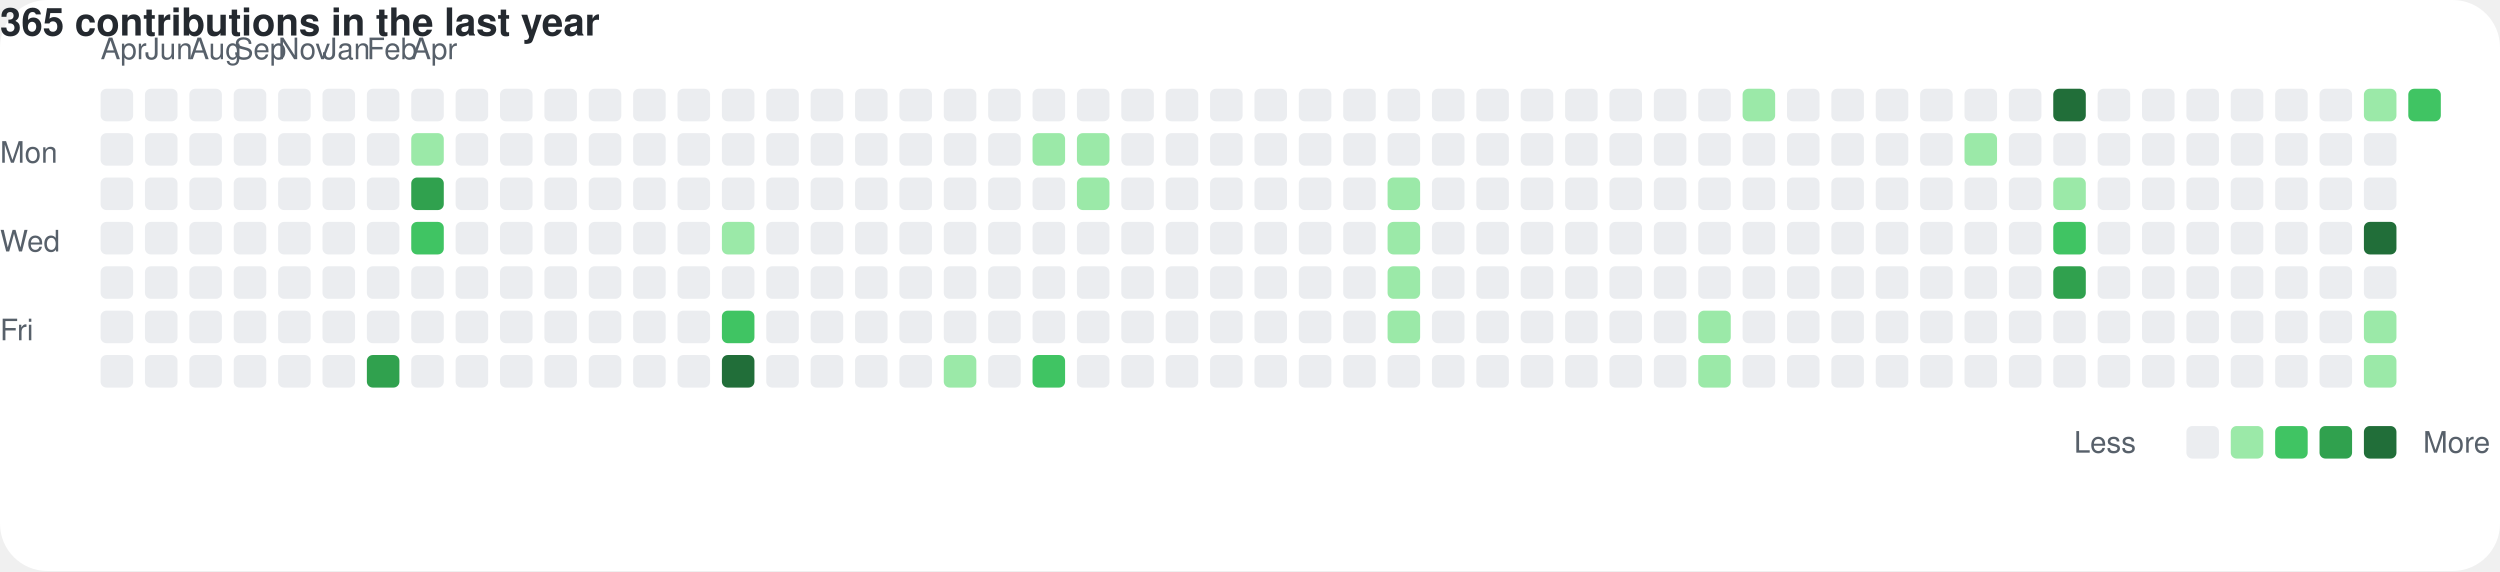
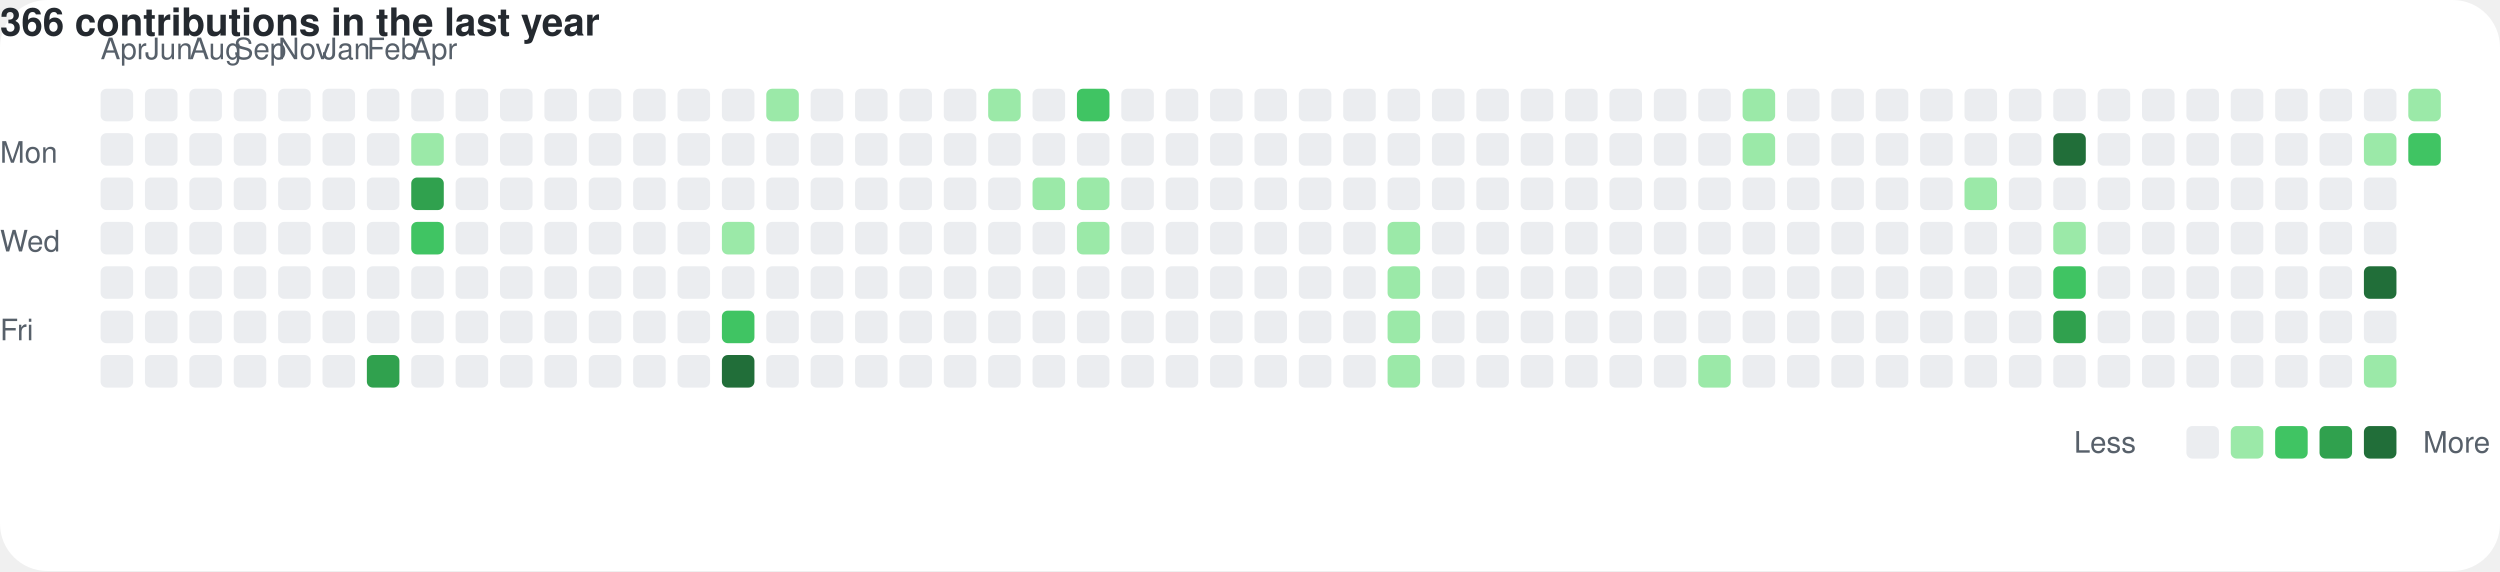
<svg xmlns="http://www.w3.org/2000/svg" width="845" height="193" viewBox="0 0 845 193" role="img" aria-label="TobeMagic GitHub contributions heatmap">
  <rect width="845" height="193" rx="16" fill="#ffffff" />
-   <text x="0" y="12" fill="#24292f" font-size="13" font-weight="600" font-family="system-ui, -apple-system, BlinkMacSystemFont, Segoe UI, Helvetica, Arial, sans-serif">365 contributions in the last year</text>
+   <text x="0" y="12" fill="#24292f" font-size="13" font-weight="600" font-family="system-ui, -apple-system, BlinkMacSystemFont, Segoe UI, Helvetica, Arial, sans-serif">366 contributions in the last year</text>
  <text x="34" y="20" fill="#57606a" font-size="10" font-family="system-ui, -apple-system, BlinkMacSystemFont, Segoe UI, Helvetica, Arial, sans-serif">Apr</text>
  <text x="49" y="20" fill="#57606a" font-size="10" font-family="system-ui, -apple-system, BlinkMacSystemFont, Segoe UI, Helvetica, Arial, sans-serif">Jun</text>
  <text x="64" y="20" fill="#57606a" font-size="10" font-family="system-ui, -apple-system, BlinkMacSystemFont, Segoe UI, Helvetica, Arial, sans-serif">Aug</text>
  <text x="79" y="20" fill="#57606a" font-size="10" font-family="system-ui, -apple-system, BlinkMacSystemFont, Segoe UI, Helvetica, Arial, sans-serif">Sep</text>
  <text x="94" y="20" fill="#57606a" font-size="10" font-family="system-ui, -apple-system, BlinkMacSystemFont, Segoe UI, Helvetica, Arial, sans-serif">Nov</text>
  <text x="109" y="20" fill="#57606a" font-size="10" font-family="system-ui, -apple-system, BlinkMacSystemFont, Segoe UI, Helvetica, Arial, sans-serif">Jan</text>
  <text x="124" y="20" fill="#57606a" font-size="10" font-family="system-ui, -apple-system, BlinkMacSystemFont, Segoe UI, Helvetica, Arial, sans-serif">Feb</text>
  <text x="139" y="20" fill="#57606a" font-size="10" font-family="system-ui, -apple-system, BlinkMacSystemFont, Segoe UI, Helvetica, Arial, sans-serif">Apr</text>
  <text x="0" y="55" fill="#57606a" font-size="10" font-family="system-ui, -apple-system, BlinkMacSystemFont, Segoe UI, Helvetica, Arial, sans-serif">Mon</text>
  <text x="0" y="85" fill="#57606a" font-size="10" font-family="system-ui, -apple-system, BlinkMacSystemFont, Segoe UI, Helvetica, Arial, sans-serif">Wed</text>
  <text x="0" y="115" fill="#57606a" font-size="10" font-family="system-ui, -apple-system, BlinkMacSystemFont, Segoe UI, Helvetica, Arial, sans-serif">Fri</text>
  <rect x="34" y="30" width="11" height="11" rx="2" fill="#ebedf0">
  </rect>
  <rect x="34" y="45" width="11" height="11" rx="2" fill="#ebedf0">
  </rect>
  <rect x="34" y="60" width="11" height="11" rx="2" fill="#ebedf0">
  </rect>
  <rect x="34" y="75" width="11" height="11" rx="2" fill="#ebedf0">
  </rect>
  <rect x="34" y="90" width="11" height="11" rx="2" fill="#ebedf0">
  </rect>
  <rect x="34" y="105" width="11" height="11" rx="2" fill="#ebedf0">
  </rect>
  <rect x="34" y="120" width="11" height="11" rx="2" fill="#ebedf0">
  </rect>
  <rect x="49" y="30" width="11" height="11" rx="2" fill="#ebedf0">
  </rect>
  <rect x="49" y="45" width="11" height="11" rx="2" fill="#ebedf0">
  </rect>
  <rect x="49" y="60" width="11" height="11" rx="2" fill="#ebedf0">
  </rect>
  <rect x="49" y="75" width="11" height="11" rx="2" fill="#ebedf0">
  </rect>
  <rect x="49" y="90" width="11" height="11" rx="2" fill="#ebedf0">
  </rect>
  <rect x="49" y="105" width="11" height="11" rx="2" fill="#ebedf0">
  </rect>
  <rect x="49" y="120" width="11" height="11" rx="2" fill="#ebedf0">
  </rect>
  <rect x="64" y="30" width="11" height="11" rx="2" fill="#ebedf0">
  </rect>
  <rect x="64" y="45" width="11" height="11" rx="2" fill="#ebedf0">
  </rect>
  <rect x="64" y="60" width="11" height="11" rx="2" fill="#ebedf0">
  </rect>
  <rect x="64" y="75" width="11" height="11" rx="2" fill="#ebedf0">
  </rect>
  <rect x="64" y="90" width="11" height="11" rx="2" fill="#ebedf0">
  </rect>
  <rect x="64" y="105" width="11" height="11" rx="2" fill="#ebedf0">
  </rect>
  <rect x="64" y="120" width="11" height="11" rx="2" fill="#ebedf0">
  </rect>
  <rect x="79" y="30" width="11" height="11" rx="2" fill="#ebedf0">
  </rect>
  <rect x="79" y="45" width="11" height="11" rx="2" fill="#ebedf0">
  </rect>
  <rect x="79" y="60" width="11" height="11" rx="2" fill="#ebedf0">
  </rect>
  <rect x="79" y="75" width="11" height="11" rx="2" fill="#ebedf0">
  </rect>
  <rect x="79" y="90" width="11" height="11" rx="2" fill="#ebedf0">
  </rect>
  <rect x="79" y="105" width="11" height="11" rx="2" fill="#ebedf0">
  </rect>
  <rect x="79" y="120" width="11" height="11" rx="2" fill="#ebedf0">
  </rect>
  <rect x="94" y="30" width="11" height="11" rx="2" fill="#ebedf0">
  </rect>
  <rect x="94" y="45" width="11" height="11" rx="2" fill="#ebedf0">
  </rect>
  <rect x="94" y="60" width="11" height="11" rx="2" fill="#ebedf0">
  </rect>
  <rect x="94" y="75" width="11" height="11" rx="2" fill="#ebedf0">
  </rect>
  <rect x="94" y="90" width="11" height="11" rx="2" fill="#ebedf0">
  </rect>
  <rect x="94" y="105" width="11" height="11" rx="2" fill="#ebedf0">
  </rect>
  <rect x="94" y="120" width="11" height="11" rx="2" fill="#ebedf0">
  </rect>
  <rect x="109" y="30" width="11" height="11" rx="2" fill="#ebedf0">
  </rect>
  <rect x="109" y="45" width="11" height="11" rx="2" fill="#ebedf0">
  </rect>
  <rect x="109" y="60" width="11" height="11" rx="2" fill="#ebedf0">
  </rect>
  <rect x="109" y="75" width="11" height="11" rx="2" fill="#ebedf0">
  </rect>
  <rect x="109" y="90" width="11" height="11" rx="2" fill="#ebedf0">
  </rect>
  <rect x="109" y="105" width="11" height="11" rx="2" fill="#ebedf0">
  </rect>
  <rect x="109" y="120" width="11" height="11" rx="2" fill="#ebedf0">
  </rect>
  <rect x="124" y="30" width="11" height="11" rx="2" fill="#ebedf0">
  </rect>
  <rect x="124" y="45" width="11" height="11" rx="2" fill="#ebedf0">
  </rect>
  <rect x="124" y="60" width="11" height="11" rx="2" fill="#ebedf0">
  </rect>
  <rect x="124" y="75" width="11" height="11" rx="2" fill="#ebedf0">
  </rect>
  <rect x="124" y="90" width="11" height="11" rx="2" fill="#ebedf0">
  </rect>
  <rect x="124" y="105" width="11" height="11" rx="2" fill="#ebedf0">
  </rect>
  <rect x="124" y="120" width="11" height="11" rx="2" fill="#30a14e">
  </rect>
  <rect x="139" y="30" width="11" height="11" rx="2" fill="#ebedf0">
  </rect>
  <rect x="139" y="45" width="11" height="11" rx="2" fill="#9be9a8">
  </rect>
  <rect x="139" y="60" width="11" height="11" rx="2" fill="#30a14e">
  </rect>
  <rect x="139" y="75" width="11" height="11" rx="2" fill="#40c463">
  </rect>
  <rect x="139" y="90" width="11" height="11" rx="2" fill="#ebedf0">
  </rect>
  <rect x="139" y="105" width="11" height="11" rx="2" fill="#ebedf0">
  </rect>
  <rect x="139" y="120" width="11" height="11" rx="2" fill="#ebedf0">
  </rect>
  <rect x="154" y="30" width="11" height="11" rx="2" fill="#ebedf0">
  </rect>
  <rect x="154" y="45" width="11" height="11" rx="2" fill="#ebedf0">
  </rect>
  <rect x="154" y="60" width="11" height="11" rx="2" fill="#ebedf0">
  </rect>
  <rect x="154" y="75" width="11" height="11" rx="2" fill="#ebedf0">
  </rect>
  <rect x="154" y="90" width="11" height="11" rx="2" fill="#ebedf0">
  </rect>
  <rect x="154" y="105" width="11" height="11" rx="2" fill="#ebedf0">
  </rect>
  <rect x="154" y="120" width="11" height="11" rx="2" fill="#ebedf0">
  </rect>
  <rect x="169" y="30" width="11" height="11" rx="2" fill="#ebedf0">
  </rect>
  <rect x="169" y="45" width="11" height="11" rx="2" fill="#ebedf0">
  </rect>
  <rect x="169" y="60" width="11" height="11" rx="2" fill="#ebedf0">
  </rect>
  <rect x="169" y="75" width="11" height="11" rx="2" fill="#ebedf0">
  </rect>
  <rect x="169" y="90" width="11" height="11" rx="2" fill="#ebedf0">
  </rect>
  <rect x="169" y="105" width="11" height="11" rx="2" fill="#ebedf0">
  </rect>
  <rect x="169" y="120" width="11" height="11" rx="2" fill="#ebedf0">
  </rect>
  <rect x="184" y="30" width="11" height="11" rx="2" fill="#ebedf0">
  </rect>
  <rect x="184" y="45" width="11" height="11" rx="2" fill="#ebedf0">
  </rect>
  <rect x="184" y="60" width="11" height="11" rx="2" fill="#ebedf0">
  </rect>
  <rect x="184" y="75" width="11" height="11" rx="2" fill="#ebedf0">
  </rect>
  <rect x="184" y="90" width="11" height="11" rx="2" fill="#ebedf0">
  </rect>
  <rect x="184" y="105" width="11" height="11" rx="2" fill="#ebedf0">
  </rect>
  <rect x="184" y="120" width="11" height="11" rx="2" fill="#ebedf0">
  </rect>
  <rect x="199" y="30" width="11" height="11" rx="2" fill="#ebedf0">
  </rect>
  <rect x="199" y="45" width="11" height="11" rx="2" fill="#ebedf0">
  </rect>
  <rect x="199" y="60" width="11" height="11" rx="2" fill="#ebedf0">
  </rect>
  <rect x="199" y="75" width="11" height="11" rx="2" fill="#ebedf0">
  </rect>
  <rect x="199" y="90" width="11" height="11" rx="2" fill="#ebedf0">
  </rect>
  <rect x="199" y="105" width="11" height="11" rx="2" fill="#ebedf0">
  </rect>
  <rect x="199" y="120" width="11" height="11" rx="2" fill="#ebedf0">
  </rect>
  <rect x="214" y="30" width="11" height="11" rx="2" fill="#ebedf0">
  </rect>
  <rect x="214" y="45" width="11" height="11" rx="2" fill="#ebedf0">
  </rect>
  <rect x="214" y="60" width="11" height="11" rx="2" fill="#ebedf0">
  </rect>
  <rect x="214" y="75" width="11" height="11" rx="2" fill="#ebedf0">
  </rect>
  <rect x="214" y="90" width="11" height="11" rx="2" fill="#ebedf0">
  </rect>
  <rect x="214" y="105" width="11" height="11" rx="2" fill="#ebedf0">
  </rect>
  <rect x="214" y="120" width="11" height="11" rx="2" fill="#ebedf0">
  </rect>
  <rect x="229" y="30" width="11" height="11" rx="2" fill="#ebedf0">
  </rect>
  <rect x="229" y="45" width="11" height="11" rx="2" fill="#ebedf0">
  </rect>
  <rect x="229" y="60" width="11" height="11" rx="2" fill="#ebedf0">
  </rect>
  <rect x="229" y="75" width="11" height="11" rx="2" fill="#ebedf0">
  </rect>
  <rect x="229" y="90" width="11" height="11" rx="2" fill="#ebedf0">
  </rect>
  <rect x="229" y="105" width="11" height="11" rx="2" fill="#ebedf0">
  </rect>
  <rect x="229" y="120" width="11" height="11" rx="2" fill="#ebedf0">
  </rect>
  <rect x="244" y="30" width="11" height="11" rx="2" fill="#ebedf0">
  </rect>
  <rect x="244" y="45" width="11" height="11" rx="2" fill="#ebedf0">
  </rect>
  <rect x="244" y="60" width="11" height="11" rx="2" fill="#ebedf0">
  </rect>
  <rect x="244" y="75" width="11" height="11" rx="2" fill="#9be9a8">
  </rect>
  <rect x="244" y="90" width="11" height="11" rx="2" fill="#ebedf0">
  </rect>
  <rect x="244" y="105" width="11" height="11" rx="2" fill="#40c463">
  </rect>
  <rect x="244" y="120" width="11" height="11" rx="2" fill="#216e39">
  </rect>
-   <rect x="259" y="30" width="11" height="11" rx="2" fill="#ebedf0">
+   <rect x="259" y="30" width="11" height="11" rx="2" fill="#9be9a8">
  </rect>
  <rect x="259" y="45" width="11" height="11" rx="2" fill="#ebedf0">
  </rect>
  <rect x="259" y="60" width="11" height="11" rx="2" fill="#ebedf0">
  </rect>
  <rect x="259" y="75" width="11" height="11" rx="2" fill="#ebedf0">
  </rect>
  <rect x="259" y="90" width="11" height="11" rx="2" fill="#ebedf0">
  </rect>
  <rect x="259" y="105" width="11" height="11" rx="2" fill="#ebedf0">
  </rect>
  <rect x="259" y="120" width="11" height="11" rx="2" fill="#ebedf0">
  </rect>
  <rect x="274" y="30" width="11" height="11" rx="2" fill="#ebedf0">
  </rect>
  <rect x="274" y="45" width="11" height="11" rx="2" fill="#ebedf0">
  </rect>
  <rect x="274" y="60" width="11" height="11" rx="2" fill="#ebedf0">
  </rect>
  <rect x="274" y="75" width="11" height="11" rx="2" fill="#ebedf0">
  </rect>
  <rect x="274" y="90" width="11" height="11" rx="2" fill="#ebedf0">
  </rect>
  <rect x="274" y="105" width="11" height="11" rx="2" fill="#ebedf0">
  </rect>
  <rect x="274" y="120" width="11" height="11" rx="2" fill="#ebedf0">
  </rect>
  <rect x="289" y="30" width="11" height="11" rx="2" fill="#ebedf0">
  </rect>
  <rect x="289" y="45" width="11" height="11" rx="2" fill="#ebedf0">
  </rect>
  <rect x="289" y="60" width="11" height="11" rx="2" fill="#ebedf0">
  </rect>
  <rect x="289" y="75" width="11" height="11" rx="2" fill="#ebedf0">
  </rect>
  <rect x="289" y="90" width="11" height="11" rx="2" fill="#ebedf0">
  </rect>
  <rect x="289" y="105" width="11" height="11" rx="2" fill="#ebedf0">
  </rect>
  <rect x="289" y="120" width="11" height="11" rx="2" fill="#ebedf0">
  </rect>
  <rect x="304" y="30" width="11" height="11" rx="2" fill="#ebedf0">
  </rect>
  <rect x="304" y="45" width="11" height="11" rx="2" fill="#ebedf0">
  </rect>
  <rect x="304" y="60" width="11" height="11" rx="2" fill="#ebedf0">
  </rect>
  <rect x="304" y="75" width="11" height="11" rx="2" fill="#ebedf0">
  </rect>
  <rect x="304" y="90" width="11" height="11" rx="2" fill="#ebedf0">
  </rect>
  <rect x="304" y="105" width="11" height="11" rx="2" fill="#ebedf0">
  </rect>
  <rect x="304" y="120" width="11" height="11" rx="2" fill="#ebedf0">
  </rect>
  <rect x="319" y="30" width="11" height="11" rx="2" fill="#ebedf0">
  </rect>
  <rect x="319" y="45" width="11" height="11" rx="2" fill="#ebedf0">
  </rect>
  <rect x="319" y="60" width="11" height="11" rx="2" fill="#ebedf0">
  </rect>
  <rect x="319" y="75" width="11" height="11" rx="2" fill="#ebedf0">
  </rect>
  <rect x="319" y="90" width="11" height="11" rx="2" fill="#ebedf0">
  </rect>
  <rect x="319" y="105" width="11" height="11" rx="2" fill="#ebedf0">
  </rect>
-   <rect x="319" y="120" width="11" height="11" rx="2" fill="#9be9a8">
-   </rect>
-   <rect x="334" y="30" width="11" height="11" rx="2" fill="#ebedf0">
+   <rect x="319" y="120" width="11" height="11" rx="2" fill="#ebedf0">
+   </rect>
+   <rect x="334" y="30" width="11" height="11" rx="2" fill="#9be9a8">
  </rect>
  <rect x="334" y="45" width="11" height="11" rx="2" fill="#ebedf0">
  </rect>
  <rect x="334" y="60" width="11" height="11" rx="2" fill="#ebedf0">
  </rect>
  <rect x="334" y="75" width="11" height="11" rx="2" fill="#ebedf0">
  </rect>
  <rect x="334" y="90" width="11" height="11" rx="2" fill="#ebedf0">
  </rect>
  <rect x="334" y="105" width="11" height="11" rx="2" fill="#ebedf0">
  </rect>
  <rect x="334" y="120" width="11" height="11" rx="2" fill="#ebedf0">
  </rect>
  <rect x="349" y="30" width="11" height="11" rx="2" fill="#ebedf0">
  </rect>
-   <rect x="349" y="45" width="11" height="11" rx="2" fill="#9be9a8">
-   </rect>
-   <rect x="349" y="60" width="11" height="11" rx="2" fill="#ebedf0">
+   <rect x="349" y="45" width="11" height="11" rx="2" fill="#ebedf0">
+   </rect>
+   <rect x="349" y="60" width="11" height="11" rx="2" fill="#9be9a8">
  </rect>
  <rect x="349" y="75" width="11" height="11" rx="2" fill="#ebedf0">
  </rect>
  <rect x="349" y="90" width="11" height="11" rx="2" fill="#ebedf0">
  </rect>
  <rect x="349" y="105" width="11" height="11" rx="2" fill="#ebedf0">
  </rect>
-   <rect x="349" y="120" width="11" height="11" rx="2" fill="#40c463">
-   </rect>
-   <rect x="364" y="30" width="11" height="11" rx="2" fill="#ebedf0">
-   </rect>
-   <rect x="364" y="45" width="11" height="11" rx="2" fill="#9be9a8">
+   <rect x="349" y="120" width="11" height="11" rx="2" fill="#ebedf0">
+   </rect>
+   <rect x="364" y="30" width="11" height="11" rx="2" fill="#40c463">
+   </rect>
+   <rect x="364" y="45" width="11" height="11" rx="2" fill="#ebedf0">
  </rect>
  <rect x="364" y="60" width="11" height="11" rx="2" fill="#9be9a8">
  </rect>
-   <rect x="364" y="75" width="11" height="11" rx="2" fill="#ebedf0">
+   <rect x="364" y="75" width="11" height="11" rx="2" fill="#9be9a8">
  </rect>
  <rect x="364" y="90" width="11" height="11" rx="2" fill="#ebedf0">
  </rect>
  <rect x="364" y="105" width="11" height="11" rx="2" fill="#ebedf0">
  </rect>
  <rect x="364" y="120" width="11" height="11" rx="2" fill="#ebedf0">
  </rect>
  <rect x="379" y="30" width="11" height="11" rx="2" fill="#ebedf0">
  </rect>
  <rect x="379" y="45" width="11" height="11" rx="2" fill="#ebedf0">
  </rect>
  <rect x="379" y="60" width="11" height="11" rx="2" fill="#ebedf0">
  </rect>
  <rect x="379" y="75" width="11" height="11" rx="2" fill="#ebedf0">
  </rect>
  <rect x="379" y="90" width="11" height="11" rx="2" fill="#ebedf0">
  </rect>
  <rect x="379" y="105" width="11" height="11" rx="2" fill="#ebedf0">
  </rect>
  <rect x="379" y="120" width="11" height="11" rx="2" fill="#ebedf0">
  </rect>
  <rect x="394" y="30" width="11" height="11" rx="2" fill="#ebedf0">
  </rect>
  <rect x="394" y="45" width="11" height="11" rx="2" fill="#ebedf0">
  </rect>
  <rect x="394" y="60" width="11" height="11" rx="2" fill="#ebedf0">
  </rect>
  <rect x="394" y="75" width="11" height="11" rx="2" fill="#ebedf0">
  </rect>
  <rect x="394" y="90" width="11" height="11" rx="2" fill="#ebedf0">
  </rect>
  <rect x="394" y="105" width="11" height="11" rx="2" fill="#ebedf0">
  </rect>
  <rect x="394" y="120" width="11" height="11" rx="2" fill="#ebedf0">
  </rect>
  <rect x="409" y="30" width="11" height="11" rx="2" fill="#ebedf0">
  </rect>
  <rect x="409" y="45" width="11" height="11" rx="2" fill="#ebedf0">
  </rect>
  <rect x="409" y="60" width="11" height="11" rx="2" fill="#ebedf0">
  </rect>
  <rect x="409" y="75" width="11" height="11" rx="2" fill="#ebedf0">
  </rect>
  <rect x="409" y="90" width="11" height="11" rx="2" fill="#ebedf0">
  </rect>
  <rect x="409" y="105" width="11" height="11" rx="2" fill="#ebedf0">
  </rect>
  <rect x="409" y="120" width="11" height="11" rx="2" fill="#ebedf0">
  </rect>
  <rect x="424" y="30" width="11" height="11" rx="2" fill="#ebedf0">
  </rect>
  <rect x="424" y="45" width="11" height="11" rx="2" fill="#ebedf0">
  </rect>
  <rect x="424" y="60" width="11" height="11" rx="2" fill="#ebedf0">
  </rect>
  <rect x="424" y="75" width="11" height="11" rx="2" fill="#ebedf0">
  </rect>
  <rect x="424" y="90" width="11" height="11" rx="2" fill="#ebedf0">
  </rect>
  <rect x="424" y="105" width="11" height="11" rx="2" fill="#ebedf0">
  </rect>
  <rect x="424" y="120" width="11" height="11" rx="2" fill="#ebedf0">
  </rect>
  <rect x="439" y="30" width="11" height="11" rx="2" fill="#ebedf0">
  </rect>
  <rect x="439" y="45" width="11" height="11" rx="2" fill="#ebedf0">
  </rect>
  <rect x="439" y="60" width="11" height="11" rx="2" fill="#ebedf0">
  </rect>
  <rect x="439" y="75" width="11" height="11" rx="2" fill="#ebedf0">
  </rect>
  <rect x="439" y="90" width="11" height="11" rx="2" fill="#ebedf0">
  </rect>
  <rect x="439" y="105" width="11" height="11" rx="2" fill="#ebedf0">
  </rect>
  <rect x="439" y="120" width="11" height="11" rx="2" fill="#ebedf0">
  </rect>
  <rect x="454" y="30" width="11" height="11" rx="2" fill="#ebedf0">
  </rect>
  <rect x="454" y="45" width="11" height="11" rx="2" fill="#ebedf0">
  </rect>
  <rect x="454" y="60" width="11" height="11" rx="2" fill="#ebedf0">
  </rect>
  <rect x="454" y="75" width="11" height="11" rx="2" fill="#ebedf0">
  </rect>
  <rect x="454" y="90" width="11" height="11" rx="2" fill="#ebedf0">
  </rect>
  <rect x="454" y="105" width="11" height="11" rx="2" fill="#ebedf0">
  </rect>
  <rect x="454" y="120" width="11" height="11" rx="2" fill="#ebedf0">
  </rect>
  <rect x="469" y="30" width="11" height="11" rx="2" fill="#ebedf0">
  </rect>
  <rect x="469" y="45" width="11" height="11" rx="2" fill="#ebedf0">
  </rect>
-   <rect x="469" y="60" width="11" height="11" rx="2" fill="#9be9a8">
+   <rect x="469" y="60" width="11" height="11" rx="2" fill="#ebedf0">
  </rect>
  <rect x="469" y="75" width="11" height="11" rx="2" fill="#9be9a8">
  </rect>
  <rect x="469" y="90" width="11" height="11" rx="2" fill="#9be9a8">
  </rect>
  <rect x="469" y="105" width="11" height="11" rx="2" fill="#9be9a8">
  </rect>
-   <rect x="469" y="120" width="11" height="11" rx="2" fill="#ebedf0">
+   <rect x="469" y="120" width="11" height="11" rx="2" fill="#9be9a8">
  </rect>
  <rect x="484" y="30" width="11" height="11" rx="2" fill="#ebedf0">
  </rect>
  <rect x="484" y="45" width="11" height="11" rx="2" fill="#ebedf0">
  </rect>
  <rect x="484" y="60" width="11" height="11" rx="2" fill="#ebedf0">
  </rect>
  <rect x="484" y="75" width="11" height="11" rx="2" fill="#ebedf0">
  </rect>
  <rect x="484" y="90" width="11" height="11" rx="2" fill="#ebedf0">
  </rect>
  <rect x="484" y="105" width="11" height="11" rx="2" fill="#ebedf0">
  </rect>
  <rect x="484" y="120" width="11" height="11" rx="2" fill="#ebedf0">
  </rect>
  <rect x="499" y="30" width="11" height="11" rx="2" fill="#ebedf0">
  </rect>
  <rect x="499" y="45" width="11" height="11" rx="2" fill="#ebedf0">
  </rect>
  <rect x="499" y="60" width="11" height="11" rx="2" fill="#ebedf0">
  </rect>
  <rect x="499" y="75" width="11" height="11" rx="2" fill="#ebedf0">
  </rect>
  <rect x="499" y="90" width="11" height="11" rx="2" fill="#ebedf0">
  </rect>
  <rect x="499" y="105" width="11" height="11" rx="2" fill="#ebedf0">
  </rect>
  <rect x="499" y="120" width="11" height="11" rx="2" fill="#ebedf0">
  </rect>
  <rect x="514" y="30" width="11" height="11" rx="2" fill="#ebedf0">
  </rect>
  <rect x="514" y="45" width="11" height="11" rx="2" fill="#ebedf0">
  </rect>
  <rect x="514" y="60" width="11" height="11" rx="2" fill="#ebedf0">
  </rect>
  <rect x="514" y="75" width="11" height="11" rx="2" fill="#ebedf0">
  </rect>
  <rect x="514" y="90" width="11" height="11" rx="2" fill="#ebedf0">
  </rect>
  <rect x="514" y="105" width="11" height="11" rx="2" fill="#ebedf0">
  </rect>
  <rect x="514" y="120" width="11" height="11" rx="2" fill="#ebedf0">
  </rect>
  <rect x="529" y="30" width="11" height="11" rx="2" fill="#ebedf0">
  </rect>
  <rect x="529" y="45" width="11" height="11" rx="2" fill="#ebedf0">
  </rect>
  <rect x="529" y="60" width="11" height="11" rx="2" fill="#ebedf0">
  </rect>
  <rect x="529" y="75" width="11" height="11" rx="2" fill="#ebedf0">
  </rect>
  <rect x="529" y="90" width="11" height="11" rx="2" fill="#ebedf0">
  </rect>
  <rect x="529" y="105" width="11" height="11" rx="2" fill="#ebedf0">
  </rect>
  <rect x="529" y="120" width="11" height="11" rx="2" fill="#ebedf0">
  </rect>
  <rect x="544" y="30" width="11" height="11" rx="2" fill="#ebedf0">
  </rect>
  <rect x="544" y="45" width="11" height="11" rx="2" fill="#ebedf0">
  </rect>
  <rect x="544" y="60" width="11" height="11" rx="2" fill="#ebedf0">
  </rect>
  <rect x="544" y="75" width="11" height="11" rx="2" fill="#ebedf0">
  </rect>
  <rect x="544" y="90" width="11" height="11" rx="2" fill="#ebedf0">
  </rect>
  <rect x="544" y="105" width="11" height="11" rx="2" fill="#ebedf0">
  </rect>
  <rect x="544" y="120" width="11" height="11" rx="2" fill="#ebedf0">
  </rect>
  <rect x="559" y="30" width="11" height="11" rx="2" fill="#ebedf0">
  </rect>
  <rect x="559" y="45" width="11" height="11" rx="2" fill="#ebedf0">
  </rect>
  <rect x="559" y="60" width="11" height="11" rx="2" fill="#ebedf0">
  </rect>
  <rect x="559" y="75" width="11" height="11" rx="2" fill="#ebedf0">
  </rect>
  <rect x="559" y="90" width="11" height="11" rx="2" fill="#ebedf0">
  </rect>
  <rect x="559" y="105" width="11" height="11" rx="2" fill="#ebedf0">
  </rect>
  <rect x="559" y="120" width="11" height="11" rx="2" fill="#ebedf0">
  </rect>
  <rect x="574" y="30" width="11" height="11" rx="2" fill="#ebedf0">
  </rect>
  <rect x="574" y="45" width="11" height="11" rx="2" fill="#ebedf0">
  </rect>
  <rect x="574" y="60" width="11" height="11" rx="2" fill="#ebedf0">
  </rect>
  <rect x="574" y="75" width="11" height="11" rx="2" fill="#ebedf0">
  </rect>
  <rect x="574" y="90" width="11" height="11" rx="2" fill="#ebedf0">
  </rect>
-   <rect x="574" y="105" width="11" height="11" rx="2" fill="#9be9a8">
+   <rect x="574" y="105" width="11" height="11" rx="2" fill="#ebedf0">
  </rect>
  <rect x="574" y="120" width="11" height="11" rx="2" fill="#9be9a8">
  </rect>
  <rect x="589" y="30" width="11" height="11" rx="2" fill="#9be9a8">
  </rect>
-   <rect x="589" y="45" width="11" height="11" rx="2" fill="#ebedf0">
+   <rect x="589" y="45" width="11" height="11" rx="2" fill="#9be9a8">
  </rect>
  <rect x="589" y="60" width="11" height="11" rx="2" fill="#ebedf0">
  </rect>
  <rect x="589" y="75" width="11" height="11" rx="2" fill="#ebedf0">
  </rect>
  <rect x="589" y="90" width="11" height="11" rx="2" fill="#ebedf0">
  </rect>
  <rect x="589" y="105" width="11" height="11" rx="2" fill="#ebedf0">
  </rect>
  <rect x="589" y="120" width="11" height="11" rx="2" fill="#ebedf0">
  </rect>
  <rect x="604" y="30" width="11" height="11" rx="2" fill="#ebedf0">
  </rect>
  <rect x="604" y="45" width="11" height="11" rx="2" fill="#ebedf0">
  </rect>
  <rect x="604" y="60" width="11" height="11" rx="2" fill="#ebedf0">
  </rect>
  <rect x="604" y="75" width="11" height="11" rx="2" fill="#ebedf0">
  </rect>
  <rect x="604" y="90" width="11" height="11" rx="2" fill="#ebedf0">
  </rect>
  <rect x="604" y="105" width="11" height="11" rx="2" fill="#ebedf0">
  </rect>
  <rect x="604" y="120" width="11" height="11" rx="2" fill="#ebedf0">
  </rect>
  <rect x="619" y="30" width="11" height="11" rx="2" fill="#ebedf0">
  </rect>
  <rect x="619" y="45" width="11" height="11" rx="2" fill="#ebedf0">
  </rect>
  <rect x="619" y="60" width="11" height="11" rx="2" fill="#ebedf0">
  </rect>
  <rect x="619" y="75" width="11" height="11" rx="2" fill="#ebedf0">
  </rect>
  <rect x="619" y="90" width="11" height="11" rx="2" fill="#ebedf0">
  </rect>
  <rect x="619" y="105" width="11" height="11" rx="2" fill="#ebedf0">
  </rect>
  <rect x="619" y="120" width="11" height="11" rx="2" fill="#ebedf0">
  </rect>
  <rect x="634" y="30" width="11" height="11" rx="2" fill="#ebedf0">
  </rect>
  <rect x="634" y="45" width="11" height="11" rx="2" fill="#ebedf0">
  </rect>
  <rect x="634" y="60" width="11" height="11" rx="2" fill="#ebedf0">
  </rect>
  <rect x="634" y="75" width="11" height="11" rx="2" fill="#ebedf0">
  </rect>
  <rect x="634" y="90" width="11" height="11" rx="2" fill="#ebedf0">
  </rect>
  <rect x="634" y="105" width="11" height="11" rx="2" fill="#ebedf0">
  </rect>
  <rect x="634" y="120" width="11" height="11" rx="2" fill="#ebedf0">
  </rect>
  <rect x="649" y="30" width="11" height="11" rx="2" fill="#ebedf0">
  </rect>
  <rect x="649" y="45" width="11" height="11" rx="2" fill="#ebedf0">
  </rect>
  <rect x="649" y="60" width="11" height="11" rx="2" fill="#ebedf0">
  </rect>
  <rect x="649" y="75" width="11" height="11" rx="2" fill="#ebedf0">
  </rect>
  <rect x="649" y="90" width="11" height="11" rx="2" fill="#ebedf0">
  </rect>
  <rect x="649" y="105" width="11" height="11" rx="2" fill="#ebedf0">
  </rect>
  <rect x="649" y="120" width="11" height="11" rx="2" fill="#ebedf0">
  </rect>
  <rect x="664" y="30" width="11" height="11" rx="2" fill="#ebedf0">
  </rect>
-   <rect x="664" y="45" width="11" height="11" rx="2" fill="#9be9a8">
-   </rect>
-   <rect x="664" y="60" width="11" height="11" rx="2" fill="#ebedf0">
+   <rect x="664" y="45" width="11" height="11" rx="2" fill="#ebedf0">
+   </rect>
+   <rect x="664" y="60" width="11" height="11" rx="2" fill="#9be9a8">
  </rect>
  <rect x="664" y="75" width="11" height="11" rx="2" fill="#ebedf0">
  </rect>
  <rect x="664" y="90" width="11" height="11" rx="2" fill="#ebedf0">
  </rect>
  <rect x="664" y="105" width="11" height="11" rx="2" fill="#ebedf0">
  </rect>
  <rect x="664" y="120" width="11" height="11" rx="2" fill="#ebedf0">
  </rect>
  <rect x="679" y="30" width="11" height="11" rx="2" fill="#ebedf0">
  </rect>
  <rect x="679" y="45" width="11" height="11" rx="2" fill="#ebedf0">
  </rect>
  <rect x="679" y="60" width="11" height="11" rx="2" fill="#ebedf0">
  </rect>
  <rect x="679" y="75" width="11" height="11" rx="2" fill="#ebedf0">
  </rect>
  <rect x="679" y="90" width="11" height="11" rx="2" fill="#ebedf0">
  </rect>
  <rect x="679" y="105" width="11" height="11" rx="2" fill="#ebedf0">
  </rect>
  <rect x="679" y="120" width="11" height="11" rx="2" fill="#ebedf0">
  </rect>
-   <rect x="694" y="30" width="11" height="11" rx="2" fill="#216e39">
-   </rect>
-   <rect x="694" y="45" width="11" height="11" rx="2" fill="#ebedf0">
-   </rect>
-   <rect x="694" y="60" width="11" height="11" rx="2" fill="#9be9a8">
-   </rect>
-   <rect x="694" y="75" width="11" height="11" rx="2" fill="#40c463">
-   </rect>
-   <rect x="694" y="90" width="11" height="11" rx="2" fill="#30a14e">
-   </rect>
-   <rect x="694" y="105" width="11" height="11" rx="2" fill="#ebedf0">
+   <rect x="694" y="30" width="11" height="11" rx="2" fill="#ebedf0">
+   </rect>
+   <rect x="694" y="45" width="11" height="11" rx="2" fill="#216e39">
+   </rect>
+   <rect x="694" y="60" width="11" height="11" rx="2" fill="#ebedf0">
+   </rect>
+   <rect x="694" y="75" width="11" height="11" rx="2" fill="#9be9a8">
+   </rect>
+   <rect x="694" y="90" width="11" height="11" rx="2" fill="#40c463">
+   </rect>
+   <rect x="694" y="105" width="11" height="11" rx="2" fill="#30a14e">
  </rect>
  <rect x="694" y="120" width="11" height="11" rx="2" fill="#ebedf0">
  </rect>
  <rect x="709" y="30" width="11" height="11" rx="2" fill="#ebedf0">
  </rect>
  <rect x="709" y="45" width="11" height="11" rx="2" fill="#ebedf0">
  </rect>
  <rect x="709" y="60" width="11" height="11" rx="2" fill="#ebedf0">
  </rect>
  <rect x="709" y="75" width="11" height="11" rx="2" fill="#ebedf0">
  </rect>
  <rect x="709" y="90" width="11" height="11" rx="2" fill="#ebedf0">
  </rect>
  <rect x="709" y="105" width="11" height="11" rx="2" fill="#ebedf0">
  </rect>
  <rect x="709" y="120" width="11" height="11" rx="2" fill="#ebedf0">
  </rect>
  <rect x="724" y="30" width="11" height="11" rx="2" fill="#ebedf0">
  </rect>
  <rect x="724" y="45" width="11" height="11" rx="2" fill="#ebedf0">
  </rect>
  <rect x="724" y="60" width="11" height="11" rx="2" fill="#ebedf0">
  </rect>
  <rect x="724" y="75" width="11" height="11" rx="2" fill="#ebedf0">
  </rect>
  <rect x="724" y="90" width="11" height="11" rx="2" fill="#ebedf0">
  </rect>
  <rect x="724" y="105" width="11" height="11" rx="2" fill="#ebedf0">
  </rect>
  <rect x="724" y="120" width="11" height="11" rx="2" fill="#ebedf0">
  </rect>
  <rect x="739" y="30" width="11" height="11" rx="2" fill="#ebedf0">
  </rect>
  <rect x="739" y="45" width="11" height="11" rx="2" fill="#ebedf0">
  </rect>
  <rect x="739" y="60" width="11" height="11" rx="2" fill="#ebedf0">
  </rect>
  <rect x="739" y="75" width="11" height="11" rx="2" fill="#ebedf0">
  </rect>
  <rect x="739" y="90" width="11" height="11" rx="2" fill="#ebedf0">
  </rect>
  <rect x="739" y="105" width="11" height="11" rx="2" fill="#ebedf0">
  </rect>
  <rect x="739" y="120" width="11" height="11" rx="2" fill="#ebedf0">
  </rect>
  <rect x="754" y="30" width="11" height="11" rx="2" fill="#ebedf0">
  </rect>
  <rect x="754" y="45" width="11" height="11" rx="2" fill="#ebedf0">
  </rect>
  <rect x="754" y="60" width="11" height="11" rx="2" fill="#ebedf0">
  </rect>
  <rect x="754" y="75" width="11" height="11" rx="2" fill="#ebedf0">
  </rect>
  <rect x="754" y="90" width="11" height="11" rx="2" fill="#ebedf0">
  </rect>
  <rect x="754" y="105" width="11" height="11" rx="2" fill="#ebedf0">
  </rect>
  <rect x="754" y="120" width="11" height="11" rx="2" fill="#ebedf0">
  </rect>
  <rect x="769" y="30" width="11" height="11" rx="2" fill="#ebedf0">
  </rect>
  <rect x="769" y="45" width="11" height="11" rx="2" fill="#ebedf0">
  </rect>
  <rect x="769" y="60" width="11" height="11" rx="2" fill="#ebedf0">
  </rect>
  <rect x="769" y="75" width="11" height="11" rx="2" fill="#ebedf0">
  </rect>
  <rect x="769" y="90" width="11" height="11" rx="2" fill="#ebedf0">
  </rect>
  <rect x="769" y="105" width="11" height="11" rx="2" fill="#ebedf0">
  </rect>
  <rect x="769" y="120" width="11" height="11" rx="2" fill="#ebedf0">
  </rect>
  <rect x="784" y="30" width="11" height="11" rx="2" fill="#ebedf0">
  </rect>
  <rect x="784" y="45" width="11" height="11" rx="2" fill="#ebedf0">
  </rect>
  <rect x="784" y="60" width="11" height="11" rx="2" fill="#ebedf0">
  </rect>
  <rect x="784" y="75" width="11" height="11" rx="2" fill="#ebedf0">
  </rect>
  <rect x="784" y="90" width="11" height="11" rx="2" fill="#ebedf0">
  </rect>
  <rect x="784" y="105" width="11" height="11" rx="2" fill="#ebedf0">
  </rect>
  <rect x="784" y="120" width="11" height="11" rx="2" fill="#ebedf0">
  </rect>
-   <rect x="799" y="30" width="11" height="11" rx="2" fill="#9be9a8">
-   </rect>
-   <rect x="799" y="45" width="11" height="11" rx="2" fill="#ebedf0">
+   <rect x="799" y="30" width="11" height="11" rx="2" fill="#ebedf0">
+   </rect>
+   <rect x="799" y="45" width="11" height="11" rx="2" fill="#9be9a8">
  </rect>
  <rect x="799" y="60" width="11" height="11" rx="2" fill="#ebedf0">
  </rect>
-   <rect x="799" y="75" width="11" height="11" rx="2" fill="#216e39">
-   </rect>
-   <rect x="799" y="90" width="11" height="11" rx="2" fill="#ebedf0">
-   </rect>
-   <rect x="799" y="105" width="11" height="11" rx="2" fill="#9be9a8">
+   <rect x="799" y="75" width="11" height="11" rx="2" fill="#ebedf0">
+   </rect>
+   <rect x="799" y="90" width="11" height="11" rx="2" fill="#216e39">
+   </rect>
+   <rect x="799" y="105" width="11" height="11" rx="2" fill="#ebedf0">
  </rect>
  <rect x="799" y="120" width="11" height="11" rx="2" fill="#9be9a8">
  </rect>
-   <rect x="814" y="30" width="11" height="11" rx="2" fill="#40c463">
+   <rect x="814" y="30" width="11" height="11" rx="2" fill="#9be9a8">
+   </rect>
+   <rect x="814" y="45" width="11" height="11" rx="2" fill="#40c463">
  </rect>
  <text x="701" y="153" fill="#57606a" font-size="10" font-family="system-ui, -apple-system, BlinkMacSystemFont, Segoe UI, Helvetica, Arial, sans-serif">Less</text>
  <rect x="739" y="144" width="11" height="11" rx="2" fill="#ebedf0" />
  <rect x="754" y="144" width="11" height="11" rx="2" fill="#9be9a8" />
  <rect x="769" y="144" width="11" height="11" rx="2" fill="#40c463" />
  <rect x="784" y="144" width="11" height="11" rx="2" fill="#30a14e" />
  <rect x="799" y="144" width="11" height="11" rx="2" fill="#216e39" />
  <text x="819" y="153" fill="#57606a" font-size="10" font-family="system-ui, -apple-system, BlinkMacSystemFont, Segoe UI, Helvetica, Arial, sans-serif">More</text>
</svg>
